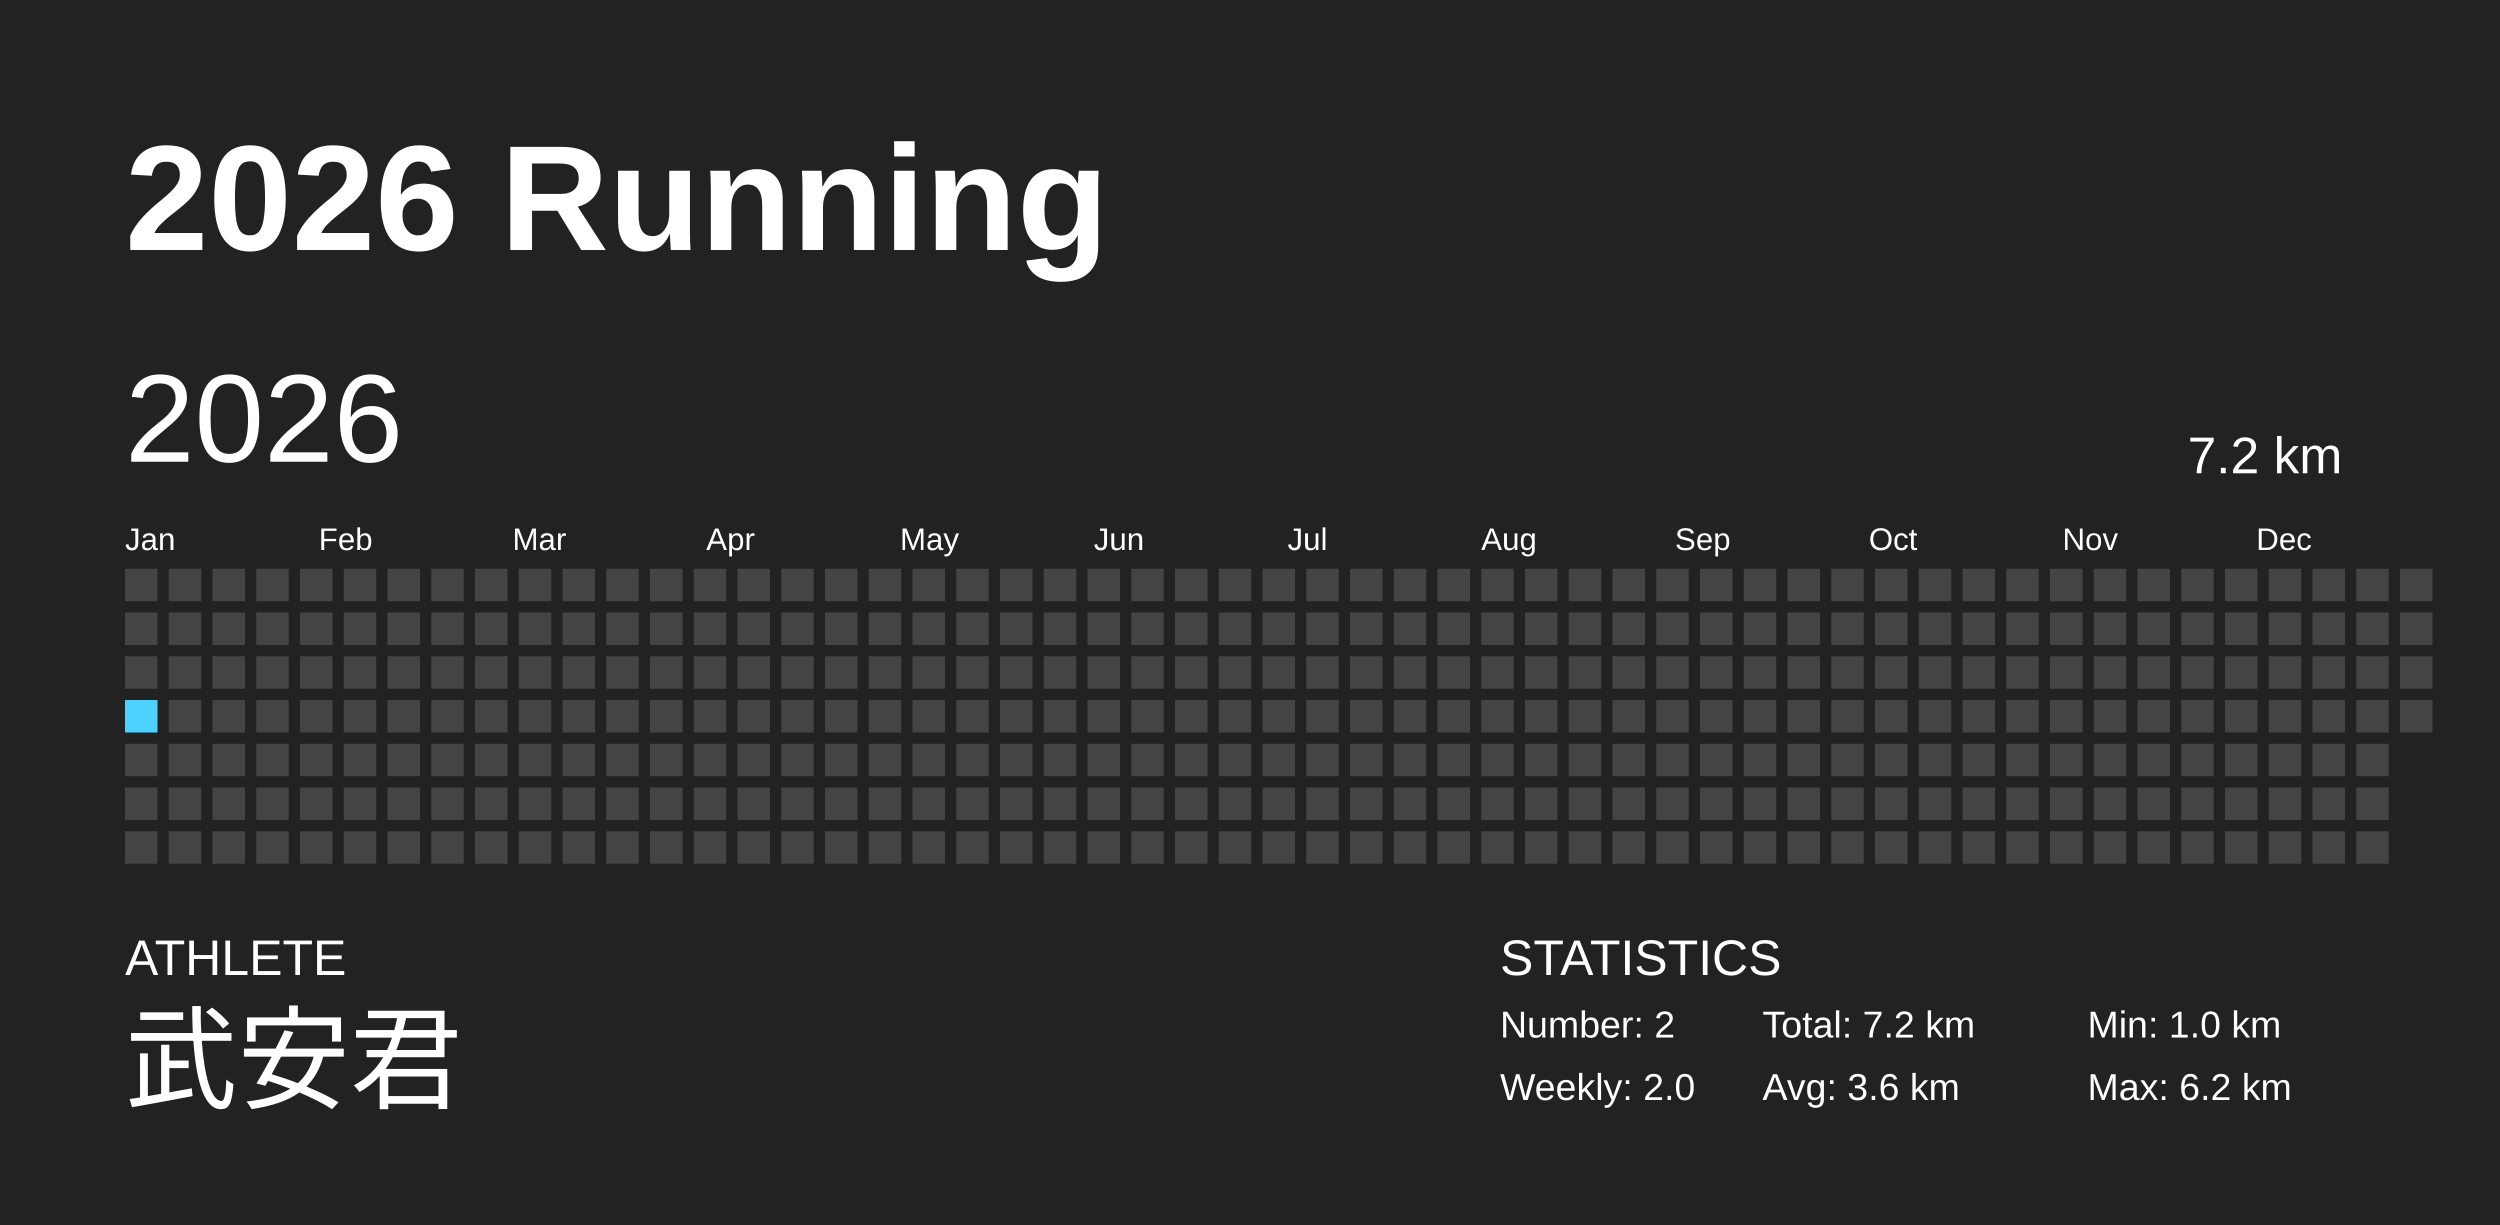
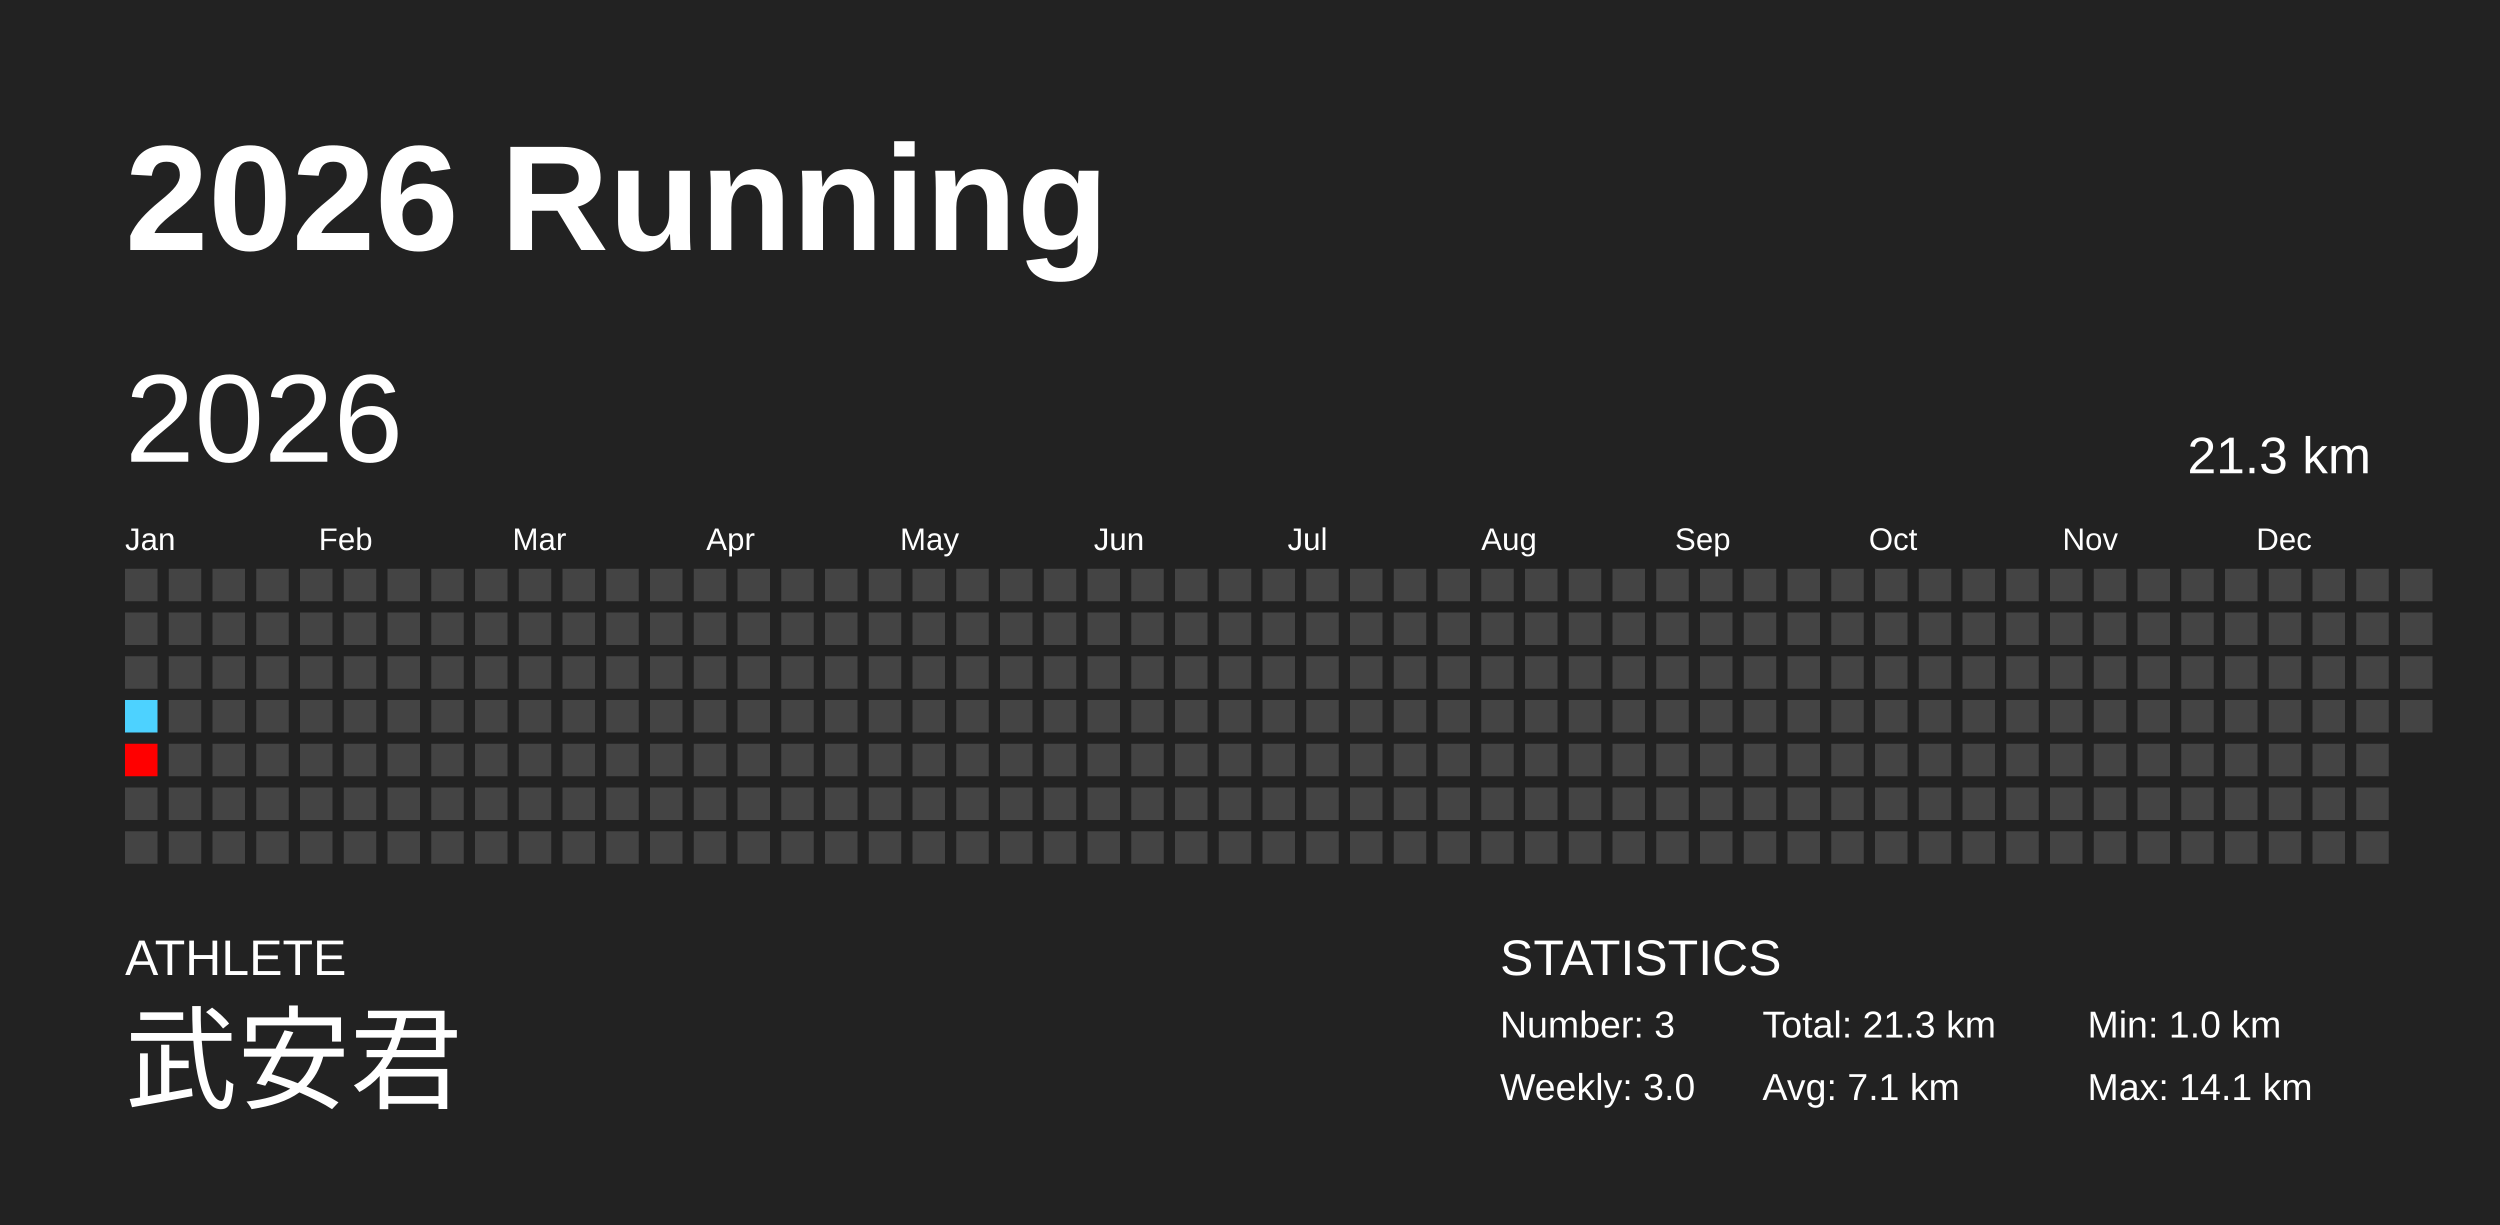
<svg xmlns="http://www.w3.org/2000/svg" baseProfile="full" height="98mm" version="1.1" viewBox="0,0,200,98" width="200mm">
  <defs />
  <rect fill="#222222" height="98" width="200" x="0" y="0" />
  <text fill="#FFFFFF" style="font-size:12px; font-family:Arial; font-weight:bold;" x="10" y="20">2026 Running</text>
  <text fill="#FFFFFF" style="font-size:4px; font-family:Arial" x="10" y="78">ATHLETE</text>
  <text fill="#FFFFFF" style="font-size:9px; font-family:Arial" x="10" y="88">武安君</text>
  <text fill="#FFFFFF" style="font-size:4px; font-family:Arial" x="120" y="78">STATISTICS</text>
-   <text fill="#FFFFFF" style="font-size:3px; font-family:Arial" x="120" y="83">Number: 2</text>
-   <text fill="#FFFFFF" style="font-size:3px; font-family:Arial" x="120" y="88">Weekly: 2.0</text>
-   <text fill="#FFFFFF" style="font-size:3px; font-family:Arial" x="141" y="83">Total: 7.2 km</text>
-   <text fill="#FFFFFF" style="font-size:3px; font-family:Arial" x="141" y="88">Avg: 3.6 km</text>
+   <text fill="#FFFFFF" style="font-size:3px; font-family:Arial" x="120" y="83">Number: 3</text>
+   <text fill="#FFFFFF" style="font-size:3px; font-family:Arial" x="120" y="88">Weekly: 3.0</text>
+   <text fill="#FFFFFF" style="font-size:3px; font-family:Arial" x="141" y="83">Total: 21.3 km</text>
+   <text fill="#FFFFFF" style="font-size:3px; font-family:Arial" x="141" y="88">Avg: 7.1 km</text>
  <text fill="#FFFFFF" style="font-size:3px; font-family:Arial" x="167" y="83">Min: 1.0 km</text>
-   <text fill="#FFFFFF" style="font-size:3px; font-family:Arial" x="167" y="88">Max: 6.2 km</text>
+   <text fill="#FFFFFF" style="font-size:3px; font-family:Arial" x="167" y="88">Max: 14.1 km</text>
  <text dominant-baseline="hanging" fill="#FFFFFF" style="font-size:10.0px; font-family:Arial;" x="10" y="30">2026</text>
-   <text dominant-baseline="hanging" fill="#FFFFFF" style="font-size:4.125px; font-family:Arial;" x="175" y="35">7.2 km</text>
+   <text dominant-baseline="hanging" fill="#FFFFFF" style="font-size:4.125px; font-family:Arial;" x="175" y="35">21.3 km</text>
  <text fill="#FFFFFF" style="font-size:2.5px; font-family:Arial" x="10.0" y="44">Jan</text>
  <text fill="#FFFFFF" style="font-size:2.5px; font-family:Arial" x="25.5" y="44">Feb</text>
  <text fill="#FFFFFF" style="font-size:2.5px; font-family:Arial" x="41.0" y="44">Mar</text>
  <text fill="#FFFFFF" style="font-size:2.5px; font-family:Arial" x="56.5" y="44">Apr</text>
  <text fill="#FFFFFF" style="font-size:2.5px; font-family:Arial" x="72.0" y="44">May</text>
  <text fill="#FFFFFF" style="font-size:2.5px; font-family:Arial" x="87.5" y="44">Jun</text>
  <text fill="#FFFFFF" style="font-size:2.5px; font-family:Arial" x="103.0" y="44">Jul</text>
  <text fill="#FFFFFF" style="font-size:2.5px; font-family:Arial" x="118.5" y="44">Aug</text>
  <text fill="#FFFFFF" style="font-size:2.5px; font-family:Arial" x="134.0" y="44">Sep</text>
  <text fill="#FFFFFF" style="font-size:2.5px; font-family:Arial" x="149.5" y="44">Oct</text>
  <text fill="#FFFFFF" style="font-size:2.5px; font-family:Arial" x="165.0" y="44">Nov</text>
  <text fill="#FFFFFF" style="font-size:2.5px; font-family:Arial" x="180.5" y="44">Dec</text>
  <rect fill="#444444" height="2.6" width="2.6" x="10.0" y="45.5" />
  <rect fill="#444444" height="2.6" width="2.6" x="10.0" y="49.0" />
  <rect fill="#444444" height="2.6" width="2.6" x="10.0" y="52.5" />
-   <rect fill="#4DD2FF" height="2.6" width="2.6" x="10.0" y="56.0" />
-   <rect fill="#444444" height="2.6" width="2.6" x="10.0" y="59.5" />
+   <rect fill="#4dd2ff" height="2.6" width="2.6" x="10.0" y="56.0" />
+   <rect fill="#ff0000" height="2.6" width="2.6" x="10.0" y="59.5" />
  <rect fill="#444444" height="2.6" width="2.6" x="10.0" y="63.0" />
  <rect fill="#444444" height="2.6" width="2.6" x="10.0" y="66.5" />
  <rect fill="#444444" height="2.6" width="2.6" x="13.5" y="45.5" />
  <rect fill="#444444" height="2.6" width="2.6" x="13.5" y="49.0" />
  <rect fill="#444444" height="2.6" width="2.6" x="13.5" y="52.5" />
  <rect fill="#444444" height="2.6" width="2.6" x="13.5" y="56.0" />
  <rect fill="#444444" height="2.6" width="2.6" x="13.5" y="59.5" />
  <rect fill="#444444" height="2.6" width="2.6" x="13.5" y="63.0" />
  <rect fill="#444444" height="2.6" width="2.6" x="13.5" y="66.5" />
  <rect fill="#444444" height="2.6" width="2.6" x="17.0" y="45.5" />
  <rect fill="#444444" height="2.6" width="2.6" x="17.0" y="49.0" />
  <rect fill="#444444" height="2.6" width="2.6" x="17.0" y="52.5" />
  <rect fill="#444444" height="2.6" width="2.6" x="17.0" y="56.0" />
  <rect fill="#444444" height="2.6" width="2.6" x="17.0" y="59.5" />
  <rect fill="#444444" height="2.6" width="2.6" x="17.0" y="63.0" />
  <rect fill="#444444" height="2.6" width="2.6" x="17.0" y="66.5" />
  <rect fill="#444444" height="2.6" width="2.6" x="20.5" y="45.5" />
  <rect fill="#444444" height="2.6" width="2.6" x="20.5" y="49.0" />
  <rect fill="#444444" height="2.6" width="2.6" x="20.5" y="52.5" />
  <rect fill="#444444" height="2.6" width="2.6" x="20.5" y="56.0" />
  <rect fill="#444444" height="2.6" width="2.6" x="20.5" y="59.5" />
  <rect fill="#444444" height="2.6" width="2.6" x="20.5" y="63.0" />
  <rect fill="#444444" height="2.6" width="2.6" x="20.5" y="66.5" />
  <rect fill="#444444" height="2.6" width="2.6" x="24.0" y="45.5" />
  <rect fill="#444444" height="2.6" width="2.6" x="24.0" y="49.0" />
  <rect fill="#444444" height="2.6" width="2.6" x="24.0" y="52.5" />
  <rect fill="#444444" height="2.6" width="2.6" x="24.0" y="56.0" />
  <rect fill="#444444" height="2.6" width="2.6" x="24.0" y="59.5" />
  <rect fill="#444444" height="2.6" width="2.6" x="24.0" y="63.0" />
  <rect fill="#444444" height="2.6" width="2.6" x="24.0" y="66.5" />
  <rect fill="#444444" height="2.6" width="2.6" x="27.5" y="45.5" />
  <rect fill="#444444" height="2.6" width="2.6" x="27.5" y="49.0" />
  <rect fill="#444444" height="2.6" width="2.6" x="27.5" y="52.5" />
  <rect fill="#444444" height="2.6" width="2.6" x="27.5" y="56.0" />
  <rect fill="#444444" height="2.6" width="2.6" x="27.5" y="59.5" />
  <rect fill="#444444" height="2.6" width="2.6" x="27.5" y="63.0" />
  <rect fill="#444444" height="2.6" width="2.6" x="27.5" y="66.5" />
  <rect fill="#444444" height="2.6" width="2.6" x="31.0" y="45.5" />
  <rect fill="#444444" height="2.6" width="2.6" x="31.0" y="49.0" />
  <rect fill="#444444" height="2.6" width="2.6" x="31.0" y="52.5" />
  <rect fill="#444444" height="2.6" width="2.6" x="31.0" y="56.0" />
  <rect fill="#444444" height="2.6" width="2.6" x="31.0" y="59.5" />
  <rect fill="#444444" height="2.6" width="2.6" x="31.0" y="63.0" />
  <rect fill="#444444" height="2.6" width="2.6" x="31.0" y="66.5" />
  <rect fill="#444444" height="2.6" width="2.6" x="34.5" y="45.5" />
  <rect fill="#444444" height="2.6" width="2.6" x="34.5" y="49.0" />
  <rect fill="#444444" height="2.6" width="2.6" x="34.5" y="52.5" />
  <rect fill="#444444" height="2.6" width="2.6" x="34.5" y="56.0" />
  <rect fill="#444444" height="2.6" width="2.6" x="34.5" y="59.5" />
  <rect fill="#444444" height="2.6" width="2.6" x="34.5" y="63.0" />
  <rect fill="#444444" height="2.6" width="2.6" x="34.5" y="66.5" />
  <rect fill="#444444" height="2.6" width="2.6" x="38.0" y="45.5" />
  <rect fill="#444444" height="2.6" width="2.6" x="38.0" y="49.0" />
  <rect fill="#444444" height="2.6" width="2.6" x="38.0" y="52.5" />
  <rect fill="#444444" height="2.6" width="2.6" x="38.0" y="56.0" />
  <rect fill="#444444" height="2.6" width="2.6" x="38.0" y="59.5" />
  <rect fill="#444444" height="2.6" width="2.6" x="38.0" y="63.0" />
  <rect fill="#444444" height="2.6" width="2.6" x="38.0" y="66.5" />
  <rect fill="#444444" height="2.6" width="2.6" x="41.5" y="45.5" />
  <rect fill="#444444" height="2.6" width="2.6" x="41.5" y="49.0" />
  <rect fill="#444444" height="2.6" width="2.6" x="41.5" y="52.5" />
  <rect fill="#444444" height="2.6" width="2.6" x="41.5" y="56.0" />
  <rect fill="#444444" height="2.6" width="2.6" x="41.5" y="59.5" />
  <rect fill="#444444" height="2.6" width="2.6" x="41.5" y="63.0" />
  <rect fill="#444444" height="2.6" width="2.6" x="41.5" y="66.5" />
  <rect fill="#444444" height="2.6" width="2.6" x="45.0" y="45.5" />
  <rect fill="#444444" height="2.6" width="2.6" x="45.0" y="49.0" />
  <rect fill="#444444" height="2.6" width="2.6" x="45.0" y="52.5" />
  <rect fill="#444444" height="2.6" width="2.6" x="45.0" y="56.0" />
  <rect fill="#444444" height="2.6" width="2.6" x="45.0" y="59.5" />
  <rect fill="#444444" height="2.6" width="2.6" x="45.0" y="63.0" />
  <rect fill="#444444" height="2.6" width="2.6" x="45.0" y="66.5" />
  <rect fill="#444444" height="2.6" width="2.6" x="48.5" y="45.5" />
  <rect fill="#444444" height="2.6" width="2.6" x="48.5" y="49.0" />
  <rect fill="#444444" height="2.6" width="2.6" x="48.5" y="52.5" />
  <rect fill="#444444" height="2.6" width="2.6" x="48.5" y="56.0" />
  <rect fill="#444444" height="2.6" width="2.6" x="48.5" y="59.5" />
  <rect fill="#444444" height="2.6" width="2.6" x="48.5" y="63.0" />
  <rect fill="#444444" height="2.6" width="2.6" x="48.5" y="66.5" />
  <rect fill="#444444" height="2.6" width="2.6" x="52.0" y="45.5" />
  <rect fill="#444444" height="2.6" width="2.6" x="52.0" y="49.0" />
  <rect fill="#444444" height="2.6" width="2.6" x="52.0" y="52.5" />
  <rect fill="#444444" height="2.6" width="2.6" x="52.0" y="56.0" />
  <rect fill="#444444" height="2.6" width="2.6" x="52.0" y="59.5" />
  <rect fill="#444444" height="2.6" width="2.6" x="52.0" y="63.0" />
  <rect fill="#444444" height="2.6" width="2.6" x="52.0" y="66.5" />
  <rect fill="#444444" height="2.6" width="2.6" x="55.5" y="45.5" />
  <rect fill="#444444" height="2.6" width="2.6" x="55.5" y="49.0" />
  <rect fill="#444444" height="2.6" width="2.6" x="55.5" y="52.5" />
  <rect fill="#444444" height="2.6" width="2.6" x="55.5" y="56.0" />
  <rect fill="#444444" height="2.6" width="2.6" x="55.5" y="59.5" />
  <rect fill="#444444" height="2.6" width="2.6" x="55.5" y="63.0" />
  <rect fill="#444444" height="2.6" width="2.6" x="55.5" y="66.5" />
  <rect fill="#444444" height="2.6" width="2.6" x="59.0" y="45.5" />
  <rect fill="#444444" height="2.6" width="2.6" x="59.0" y="49.0" />
  <rect fill="#444444" height="2.6" width="2.6" x="59.0" y="52.5" />
  <rect fill="#444444" height="2.6" width="2.6" x="59.0" y="56.0" />
  <rect fill="#444444" height="2.6" width="2.6" x="59.0" y="59.5" />
  <rect fill="#444444" height="2.6" width="2.6" x="59.0" y="63.0" />
  <rect fill="#444444" height="2.6" width="2.6" x="59.0" y="66.5" />
  <rect fill="#444444" height="2.6" width="2.6" x="62.5" y="45.5" />
  <rect fill="#444444" height="2.6" width="2.6" x="62.5" y="49.0" />
  <rect fill="#444444" height="2.6" width="2.6" x="62.5" y="52.5" />
  <rect fill="#444444" height="2.6" width="2.6" x="62.5" y="56.0" />
  <rect fill="#444444" height="2.6" width="2.6" x="62.5" y="59.5" />
  <rect fill="#444444" height="2.6" width="2.6" x="62.5" y="63.0" />
  <rect fill="#444444" height="2.6" width="2.6" x="62.5" y="66.5" />
  <rect fill="#444444" height="2.6" width="2.6" x="66.0" y="45.5" />
  <rect fill="#444444" height="2.6" width="2.6" x="66.0" y="49.0" />
  <rect fill="#444444" height="2.6" width="2.6" x="66.0" y="52.5" />
  <rect fill="#444444" height="2.6" width="2.6" x="66.0" y="56.0" />
  <rect fill="#444444" height="2.6" width="2.6" x="66.0" y="59.5" />
  <rect fill="#444444" height="2.6" width="2.6" x="66.0" y="63.0" />
  <rect fill="#444444" height="2.6" width="2.6" x="66.0" y="66.5" />
  <rect fill="#444444" height="2.6" width="2.6" x="69.5" y="45.5" />
  <rect fill="#444444" height="2.6" width="2.6" x="69.5" y="49.0" />
  <rect fill="#444444" height="2.6" width="2.6" x="69.5" y="52.5" />
  <rect fill="#444444" height="2.6" width="2.6" x="69.5" y="56.0" />
  <rect fill="#444444" height="2.6" width="2.6" x="69.5" y="59.5" />
  <rect fill="#444444" height="2.6" width="2.6" x="69.5" y="63.0" />
  <rect fill="#444444" height="2.6" width="2.6" x="69.5" y="66.5" />
  <rect fill="#444444" height="2.6" width="2.6" x="73.0" y="45.5" />
  <rect fill="#444444" height="2.6" width="2.6" x="73.0" y="49.0" />
  <rect fill="#444444" height="2.6" width="2.6" x="73.0" y="52.5" />
  <rect fill="#444444" height="2.6" width="2.6" x="73.0" y="56.0" />
  <rect fill="#444444" height="2.6" width="2.6" x="73.0" y="59.5" />
  <rect fill="#444444" height="2.6" width="2.6" x="73.0" y="63.0" />
  <rect fill="#444444" height="2.6" width="2.6" x="73.0" y="66.5" />
  <rect fill="#444444" height="2.6" width="2.6" x="76.5" y="45.5" />
  <rect fill="#444444" height="2.6" width="2.6" x="76.5" y="49.0" />
  <rect fill="#444444" height="2.6" width="2.6" x="76.5" y="52.5" />
  <rect fill="#444444" height="2.6" width="2.6" x="76.5" y="56.0" />
  <rect fill="#444444" height="2.6" width="2.6" x="76.5" y="59.5" />
  <rect fill="#444444" height="2.6" width="2.6" x="76.5" y="63.0" />
  <rect fill="#444444" height="2.6" width="2.6" x="76.5" y="66.5" />
  <rect fill="#444444" height="2.6" width="2.6" x="80.0" y="45.5" />
  <rect fill="#444444" height="2.6" width="2.6" x="80.0" y="49.0" />
  <rect fill="#444444" height="2.6" width="2.6" x="80.0" y="52.5" />
  <rect fill="#444444" height="2.6" width="2.6" x="80.0" y="56.0" />
  <rect fill="#444444" height="2.6" width="2.6" x="80.0" y="59.5" />
  <rect fill="#444444" height="2.6" width="2.6" x="80.0" y="63.0" />
  <rect fill="#444444" height="2.6" width="2.6" x="80.0" y="66.5" />
  <rect fill="#444444" height="2.6" width="2.6" x="83.5" y="45.5" />
  <rect fill="#444444" height="2.6" width="2.6" x="83.5" y="49.0" />
  <rect fill="#444444" height="2.6" width="2.6" x="83.5" y="52.5" />
  <rect fill="#444444" height="2.6" width="2.6" x="83.5" y="56.0" />
  <rect fill="#444444" height="2.6" width="2.6" x="83.5" y="59.5" />
  <rect fill="#444444" height="2.6" width="2.6" x="83.5" y="63.0" />
  <rect fill="#444444" height="2.6" width="2.6" x="83.5" y="66.5" />
  <rect fill="#444444" height="2.6" width="2.6" x="87.0" y="45.5" />
  <rect fill="#444444" height="2.6" width="2.6" x="87.0" y="49.0" />
  <rect fill="#444444" height="2.6" width="2.6" x="87.0" y="52.5" />
  <rect fill="#444444" height="2.6" width="2.6" x="87.0" y="56.0" />
  <rect fill="#444444" height="2.6" width="2.6" x="87.0" y="59.5" />
  <rect fill="#444444" height="2.6" width="2.6" x="87.0" y="63.0" />
  <rect fill="#444444" height="2.6" width="2.6" x="87.0" y="66.5" />
  <rect fill="#444444" height="2.6" width="2.6" x="90.5" y="45.5" />
  <rect fill="#444444" height="2.6" width="2.6" x="90.5" y="49.0" />
  <rect fill="#444444" height="2.6" width="2.6" x="90.5" y="52.5" />
  <rect fill="#444444" height="2.6" width="2.6" x="90.5" y="56.0" />
  <rect fill="#444444" height="2.6" width="2.6" x="90.5" y="59.5" />
  <rect fill="#444444" height="2.6" width="2.6" x="90.5" y="63.0" />
  <rect fill="#444444" height="2.6" width="2.6" x="90.5" y="66.5" />
  <rect fill="#444444" height="2.6" width="2.6" x="94.0" y="45.5" />
  <rect fill="#444444" height="2.6" width="2.6" x="94.0" y="49.0" />
  <rect fill="#444444" height="2.6" width="2.6" x="94.0" y="52.5" />
  <rect fill="#444444" height="2.6" width="2.6" x="94.0" y="56.0" />
  <rect fill="#444444" height="2.6" width="2.6" x="94.0" y="59.5" />
  <rect fill="#444444" height="2.6" width="2.6" x="94.0" y="63.0" />
  <rect fill="#444444" height="2.6" width="2.6" x="94.0" y="66.5" />
  <rect fill="#444444" height="2.6" width="2.6" x="97.5" y="45.5" />
  <rect fill="#444444" height="2.6" width="2.6" x="97.5" y="49.0" />
  <rect fill="#444444" height="2.6" width="2.6" x="97.5" y="52.5" />
  <rect fill="#444444" height="2.6" width="2.6" x="97.5" y="56.0" />
  <rect fill="#444444" height="2.6" width="2.6" x="97.5" y="59.5" />
  <rect fill="#444444" height="2.6" width="2.6" x="97.5" y="63.0" />
  <rect fill="#444444" height="2.6" width="2.6" x="97.5" y="66.5" />
  <rect fill="#444444" height="2.6" width="2.6" x="101.0" y="45.5" />
  <rect fill="#444444" height="2.6" width="2.6" x="101.0" y="49.0" />
  <rect fill="#444444" height="2.6" width="2.6" x="101.0" y="52.5" />
  <rect fill="#444444" height="2.6" width="2.6" x="101.0" y="56.0" />
  <rect fill="#444444" height="2.6" width="2.6" x="101.0" y="59.5" />
  <rect fill="#444444" height="2.6" width="2.6" x="101.0" y="63.0" />
  <rect fill="#444444" height="2.6" width="2.6" x="101.0" y="66.5" />
  <rect fill="#444444" height="2.6" width="2.6" x="104.5" y="45.5" />
  <rect fill="#444444" height="2.6" width="2.6" x="104.5" y="49.0" />
  <rect fill="#444444" height="2.6" width="2.6" x="104.5" y="52.5" />
  <rect fill="#444444" height="2.6" width="2.6" x="104.5" y="56.0" />
  <rect fill="#444444" height="2.6" width="2.6" x="104.5" y="59.5" />
  <rect fill="#444444" height="2.6" width="2.6" x="104.5" y="63.0" />
  <rect fill="#444444" height="2.6" width="2.6" x="104.5" y="66.5" />
  <rect fill="#444444" height="2.6" width="2.6" x="108.0" y="45.5" />
  <rect fill="#444444" height="2.6" width="2.6" x="108.0" y="49.0" />
  <rect fill="#444444" height="2.6" width="2.6" x="108.0" y="52.5" />
  <rect fill="#444444" height="2.6" width="2.6" x="108.0" y="56.0" />
  <rect fill="#444444" height="2.6" width="2.6" x="108.0" y="59.5" />
  <rect fill="#444444" height="2.6" width="2.6" x="108.0" y="63.0" />
  <rect fill="#444444" height="2.6" width="2.6" x="108.0" y="66.5" />
  <rect fill="#444444" height="2.6" width="2.6" x="111.5" y="45.5" />
  <rect fill="#444444" height="2.6" width="2.6" x="111.5" y="49.0" />
  <rect fill="#444444" height="2.6" width="2.6" x="111.5" y="52.5" />
  <rect fill="#444444" height="2.6" width="2.6" x="111.5" y="56.0" />
  <rect fill="#444444" height="2.6" width="2.6" x="111.5" y="59.5" />
  <rect fill="#444444" height="2.6" width="2.6" x="111.5" y="63.0" />
  <rect fill="#444444" height="2.6" width="2.6" x="111.5" y="66.5" />
  <rect fill="#444444" height="2.6" width="2.6" x="115.0" y="45.5" />
  <rect fill="#444444" height="2.6" width="2.6" x="115.0" y="49.0" />
  <rect fill="#444444" height="2.6" width="2.6" x="115.0" y="52.5" />
  <rect fill="#444444" height="2.6" width="2.6" x="115.0" y="56.0" />
  <rect fill="#444444" height="2.6" width="2.6" x="115.0" y="59.5" />
  <rect fill="#444444" height="2.6" width="2.6" x="115.0" y="63.0" />
  <rect fill="#444444" height="2.6" width="2.6" x="115.0" y="66.5" />
  <rect fill="#444444" height="2.6" width="2.6" x="118.5" y="45.5" />
  <rect fill="#444444" height="2.6" width="2.6" x="118.5" y="49.0" />
  <rect fill="#444444" height="2.6" width="2.6" x="118.5" y="52.5" />
  <rect fill="#444444" height="2.6" width="2.6" x="118.5" y="56.0" />
  <rect fill="#444444" height="2.6" width="2.6" x="118.5" y="59.5" />
  <rect fill="#444444" height="2.6" width="2.6" x="118.5" y="63.0" />
  <rect fill="#444444" height="2.6" width="2.6" x="118.5" y="66.5" />
  <rect fill="#444444" height="2.6" width="2.6" x="122.0" y="45.5" />
  <rect fill="#444444" height="2.6" width="2.6" x="122.0" y="49.0" />
  <rect fill="#444444" height="2.6" width="2.6" x="122.0" y="52.5" />
  <rect fill="#444444" height="2.6" width="2.6" x="122.0" y="56.0" />
  <rect fill="#444444" height="2.6" width="2.6" x="122.0" y="59.5" />
  <rect fill="#444444" height="2.6" width="2.6" x="122.0" y="63.0" />
  <rect fill="#444444" height="2.6" width="2.6" x="122.0" y="66.5" />
  <rect fill="#444444" height="2.6" width="2.6" x="125.5" y="45.5" />
  <rect fill="#444444" height="2.6" width="2.6" x="125.5" y="49.0" />
  <rect fill="#444444" height="2.6" width="2.6" x="125.5" y="52.5" />
  <rect fill="#444444" height="2.6" width="2.6" x="125.5" y="56.0" />
  <rect fill="#444444" height="2.6" width="2.6" x="125.5" y="59.5" />
  <rect fill="#444444" height="2.6" width="2.6" x="125.5" y="63.0" />
  <rect fill="#444444" height="2.6" width="2.6" x="125.5" y="66.5" />
  <rect fill="#444444" height="2.6" width="2.6" x="129.0" y="45.5" />
  <rect fill="#444444" height="2.6" width="2.6" x="129.0" y="49.0" />
  <rect fill="#444444" height="2.6" width="2.6" x="129.0" y="52.5" />
  <rect fill="#444444" height="2.6" width="2.6" x="129.0" y="56.0" />
  <rect fill="#444444" height="2.6" width="2.6" x="129.0" y="59.5" />
  <rect fill="#444444" height="2.6" width="2.6" x="129.0" y="63.0" />
  <rect fill="#444444" height="2.6" width="2.6" x="129.0" y="66.5" />
  <rect fill="#444444" height="2.6" width="2.6" x="132.5" y="45.5" />
  <rect fill="#444444" height="2.6" width="2.6" x="132.5" y="49.0" />
  <rect fill="#444444" height="2.6" width="2.6" x="132.5" y="52.5" />
  <rect fill="#444444" height="2.6" width="2.6" x="132.5" y="56.0" />
  <rect fill="#444444" height="2.6" width="2.6" x="132.5" y="59.5" />
  <rect fill="#444444" height="2.6" width="2.6" x="132.5" y="63.0" />
  <rect fill="#444444" height="2.6" width="2.6" x="132.5" y="66.5" />
  <rect fill="#444444" height="2.6" width="2.6" x="136.0" y="45.5" />
  <rect fill="#444444" height="2.6" width="2.6" x="136.0" y="49.0" />
  <rect fill="#444444" height="2.6" width="2.6" x="136.0" y="52.5" />
  <rect fill="#444444" height="2.6" width="2.6" x="136.0" y="56.0" />
  <rect fill="#444444" height="2.6" width="2.6" x="136.0" y="59.5" />
  <rect fill="#444444" height="2.6" width="2.6" x="136.0" y="63.0" />
  <rect fill="#444444" height="2.6" width="2.6" x="136.0" y="66.5" />
  <rect fill="#444444" height="2.6" width="2.6" x="139.5" y="45.5" />
  <rect fill="#444444" height="2.6" width="2.6" x="139.5" y="49.0" />
  <rect fill="#444444" height="2.6" width="2.6" x="139.5" y="52.5" />
  <rect fill="#444444" height="2.6" width="2.6" x="139.5" y="56.0" />
  <rect fill="#444444" height="2.6" width="2.6" x="139.5" y="59.5" />
  <rect fill="#444444" height="2.6" width="2.6" x="139.5" y="63.0" />
  <rect fill="#444444" height="2.6" width="2.6" x="139.5" y="66.5" />
  <rect fill="#444444" height="2.6" width="2.6" x="143.0" y="45.5" />
  <rect fill="#444444" height="2.6" width="2.6" x="143.0" y="49.0" />
  <rect fill="#444444" height="2.6" width="2.6" x="143.0" y="52.5" />
  <rect fill="#444444" height="2.6" width="2.6" x="143.0" y="56.0" />
  <rect fill="#444444" height="2.6" width="2.6" x="143.0" y="59.5" />
  <rect fill="#444444" height="2.6" width="2.6" x="143.0" y="63.0" />
  <rect fill="#444444" height="2.6" width="2.6" x="143.0" y="66.5" />
  <rect fill="#444444" height="2.6" width="2.6" x="146.5" y="45.5" />
  <rect fill="#444444" height="2.6" width="2.6" x="146.5" y="49.0" />
  <rect fill="#444444" height="2.6" width="2.6" x="146.5" y="52.5" />
  <rect fill="#444444" height="2.6" width="2.6" x="146.5" y="56.0" />
  <rect fill="#444444" height="2.6" width="2.6" x="146.5" y="59.5" />
  <rect fill="#444444" height="2.6" width="2.6" x="146.5" y="63.0" />
  <rect fill="#444444" height="2.6" width="2.6" x="146.5" y="66.5" />
  <rect fill="#444444" height="2.6" width="2.6" x="150.0" y="45.5" />
  <rect fill="#444444" height="2.6" width="2.6" x="150.0" y="49.0" />
  <rect fill="#444444" height="2.6" width="2.6" x="150.0" y="52.5" />
  <rect fill="#444444" height="2.6" width="2.6" x="150.0" y="56.0" />
  <rect fill="#444444" height="2.6" width="2.6" x="150.0" y="59.5" />
  <rect fill="#444444" height="2.6" width="2.6" x="150.0" y="63.0" />
  <rect fill="#444444" height="2.6" width="2.6" x="150.0" y="66.5" />
  <rect fill="#444444" height="2.6" width="2.6" x="153.5" y="45.5" />
  <rect fill="#444444" height="2.6" width="2.6" x="153.5" y="49.0" />
  <rect fill="#444444" height="2.6" width="2.6" x="153.5" y="52.5" />
  <rect fill="#444444" height="2.6" width="2.6" x="153.5" y="56.0" />
  <rect fill="#444444" height="2.6" width="2.6" x="153.5" y="59.5" />
  <rect fill="#444444" height="2.6" width="2.6" x="153.5" y="63.0" />
  <rect fill="#444444" height="2.6" width="2.6" x="153.5" y="66.5" />
  <rect fill="#444444" height="2.6" width="2.6" x="157.0" y="45.5" />
  <rect fill="#444444" height="2.6" width="2.6" x="157.0" y="49.0" />
  <rect fill="#444444" height="2.6" width="2.6" x="157.0" y="52.5" />
  <rect fill="#444444" height="2.6" width="2.6" x="157.0" y="56.0" />
  <rect fill="#444444" height="2.6" width="2.6" x="157.0" y="59.5" />
  <rect fill="#444444" height="2.6" width="2.6" x="157.0" y="63.0" />
  <rect fill="#444444" height="2.6" width="2.6" x="157.0" y="66.5" />
  <rect fill="#444444" height="2.6" width="2.6" x="160.5" y="45.5" />
  <rect fill="#444444" height="2.6" width="2.6" x="160.5" y="49.0" />
  <rect fill="#444444" height="2.6" width="2.6" x="160.5" y="52.5" />
  <rect fill="#444444" height="2.6" width="2.6" x="160.5" y="56.0" />
  <rect fill="#444444" height="2.6" width="2.6" x="160.5" y="59.5" />
  <rect fill="#444444" height="2.6" width="2.6" x="160.5" y="63.0" />
  <rect fill="#444444" height="2.6" width="2.6" x="160.5" y="66.5" />
  <rect fill="#444444" height="2.6" width="2.6" x="164.0" y="45.5" />
  <rect fill="#444444" height="2.6" width="2.6" x="164.0" y="49.0" />
  <rect fill="#444444" height="2.6" width="2.6" x="164.0" y="52.5" />
  <rect fill="#444444" height="2.6" width="2.6" x="164.0" y="56.0" />
  <rect fill="#444444" height="2.6" width="2.6" x="164.0" y="59.5" />
  <rect fill="#444444" height="2.6" width="2.6" x="164.0" y="63.0" />
  <rect fill="#444444" height="2.6" width="2.6" x="164.0" y="66.5" />
  <rect fill="#444444" height="2.6" width="2.6" x="167.5" y="45.5" />
  <rect fill="#444444" height="2.6" width="2.6" x="167.5" y="49.0" />
  <rect fill="#444444" height="2.6" width="2.6" x="167.5" y="52.5" />
  <rect fill="#444444" height="2.6" width="2.6" x="167.5" y="56.0" />
  <rect fill="#444444" height="2.6" width="2.6" x="167.5" y="59.5" />
  <rect fill="#444444" height="2.6" width="2.6" x="167.5" y="63.0" />
  <rect fill="#444444" height="2.6" width="2.6" x="167.5" y="66.5" />
  <rect fill="#444444" height="2.6" width="2.6" x="171.0" y="45.5" />
  <rect fill="#444444" height="2.6" width="2.6" x="171.0" y="49.0" />
  <rect fill="#444444" height="2.6" width="2.6" x="171.0" y="52.5" />
  <rect fill="#444444" height="2.6" width="2.6" x="171.0" y="56.0" />
  <rect fill="#444444" height="2.6" width="2.6" x="171.0" y="59.5" />
  <rect fill="#444444" height="2.6" width="2.6" x="171.0" y="63.0" />
  <rect fill="#444444" height="2.6" width="2.6" x="171.0" y="66.5" />
  <rect fill="#444444" height="2.6" width="2.6" x="174.5" y="45.5" />
  <rect fill="#444444" height="2.6" width="2.6" x="174.5" y="49.0" />
  <rect fill="#444444" height="2.6" width="2.6" x="174.5" y="52.5" />
  <rect fill="#444444" height="2.6" width="2.6" x="174.5" y="56.0" />
  <rect fill="#444444" height="2.6" width="2.6" x="174.5" y="59.5" />
  <rect fill="#444444" height="2.6" width="2.6" x="174.5" y="63.0" />
  <rect fill="#444444" height="2.6" width="2.6" x="174.5" y="66.5" />
  <rect fill="#444444" height="2.6" width="2.6" x="178.0" y="45.5" />
  <rect fill="#444444" height="2.6" width="2.6" x="178.0" y="49.0" />
  <rect fill="#444444" height="2.6" width="2.6" x="178.0" y="52.5" />
  <rect fill="#444444" height="2.6" width="2.6" x="178.0" y="56.0" />
  <rect fill="#444444" height="2.6" width="2.6" x="178.0" y="59.5" />
  <rect fill="#444444" height="2.6" width="2.6" x="178.0" y="63.0" />
  <rect fill="#444444" height="2.6" width="2.6" x="178.0" y="66.5" />
  <rect fill="#444444" height="2.6" width="2.6" x="181.5" y="45.5" />
  <rect fill="#444444" height="2.6" width="2.6" x="181.5" y="49.0" />
  <rect fill="#444444" height="2.6" width="2.6" x="181.5" y="52.5" />
  <rect fill="#444444" height="2.6" width="2.6" x="181.5" y="56.0" />
  <rect fill="#444444" height="2.6" width="2.6" x="181.5" y="59.5" />
  <rect fill="#444444" height="2.6" width="2.6" x="181.5" y="63.0" />
  <rect fill="#444444" height="2.6" width="2.6" x="181.5" y="66.5" />
  <rect fill="#444444" height="2.6" width="2.6" x="185.0" y="45.5" />
  <rect fill="#444444" height="2.6" width="2.6" x="185.0" y="49.0" />
  <rect fill="#444444" height="2.6" width="2.6" x="185.0" y="52.5" />
  <rect fill="#444444" height="2.6" width="2.6" x="185.0" y="56.0" />
  <rect fill="#444444" height="2.6" width="2.6" x="185.0" y="59.5" />
  <rect fill="#444444" height="2.6" width="2.6" x="185.0" y="63.0" />
  <rect fill="#444444" height="2.6" width="2.6" x="185.0" y="66.5" />
  <rect fill="#444444" height="2.6" width="2.6" x="188.5" y="45.5" />
  <rect fill="#444444" height="2.6" width="2.6" x="188.5" y="49.0" />
  <rect fill="#444444" height="2.6" width="2.6" x="188.5" y="52.5" />
  <rect fill="#444444" height="2.6" width="2.6" x="188.5" y="56.0" />
  <rect fill="#444444" height="2.6" width="2.6" x="188.5" y="59.5" />
  <rect fill="#444444" height="2.6" width="2.6" x="188.5" y="63.0" />
  <rect fill="#444444" height="2.6" width="2.6" x="188.5" y="66.5" />
  <rect fill="#444444" height="2.6" width="2.6" x="192.0" y="45.5" />
  <rect fill="#444444" height="2.6" width="2.6" x="192.0" y="49.0" />
  <rect fill="#444444" height="2.6" width="2.6" x="192.0" y="52.5" />
  <rect fill="#444444" height="2.6" width="2.6" x="192.0" y="56.0" />
</svg>
